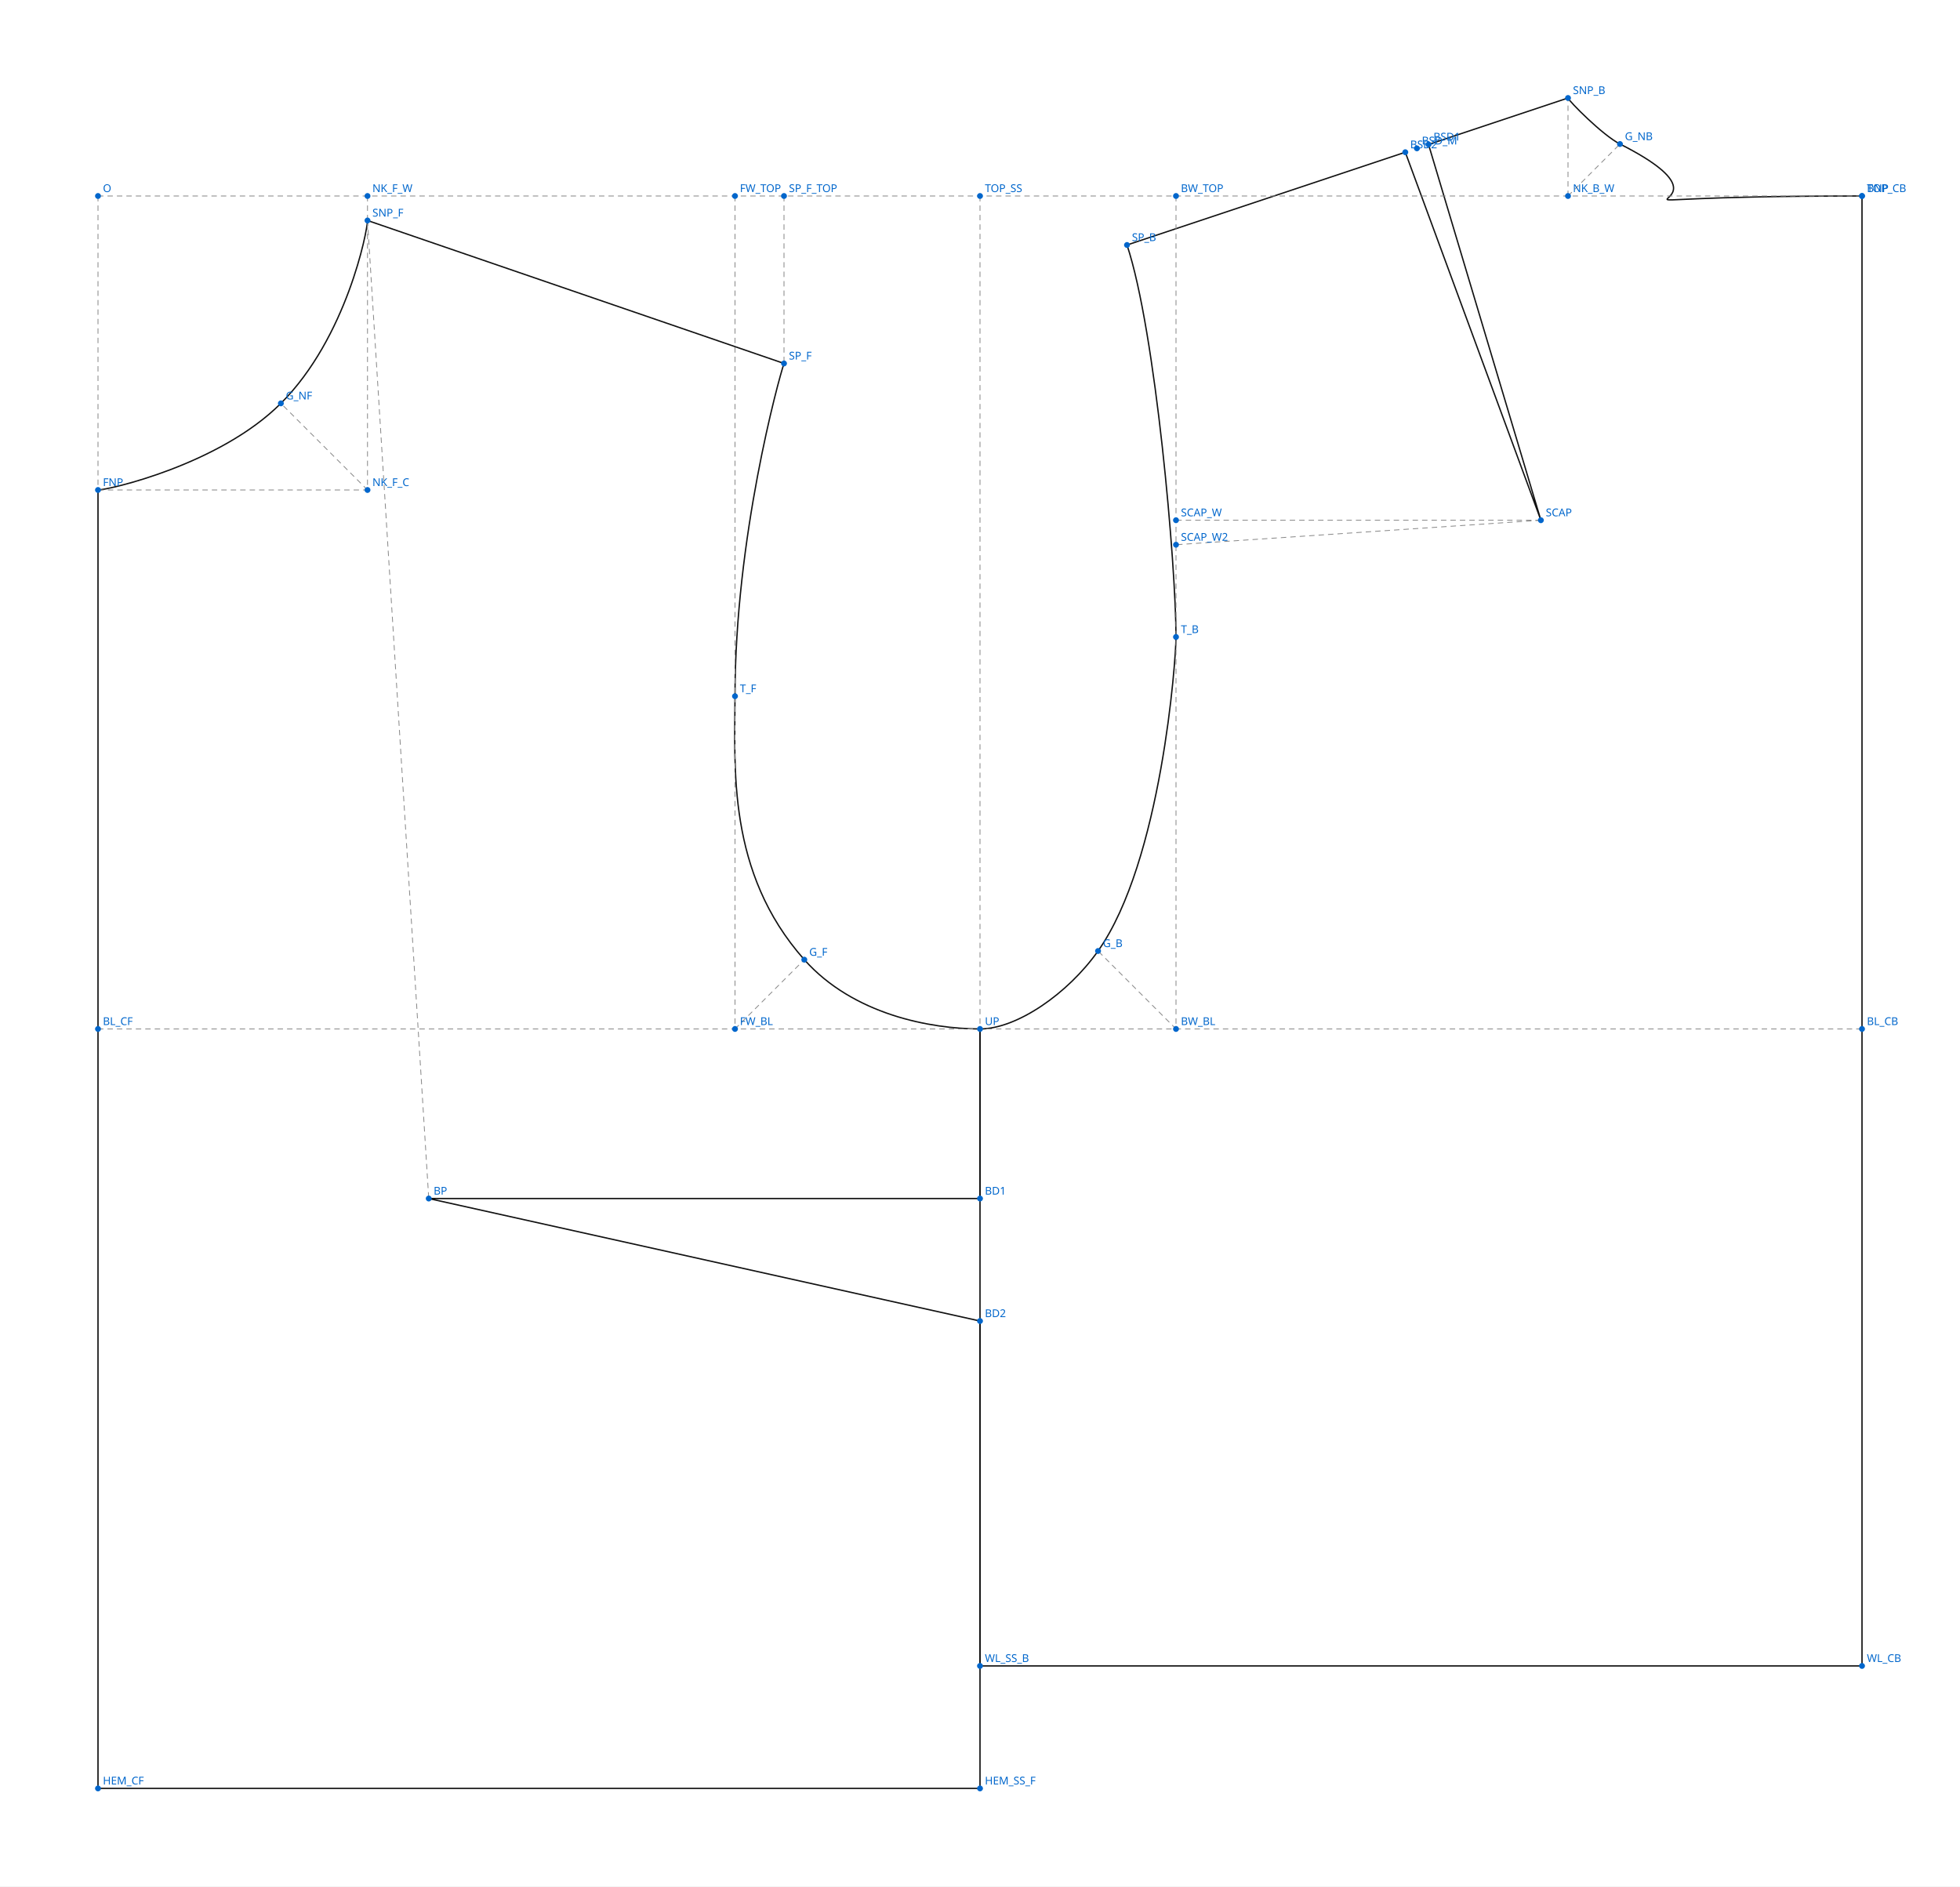
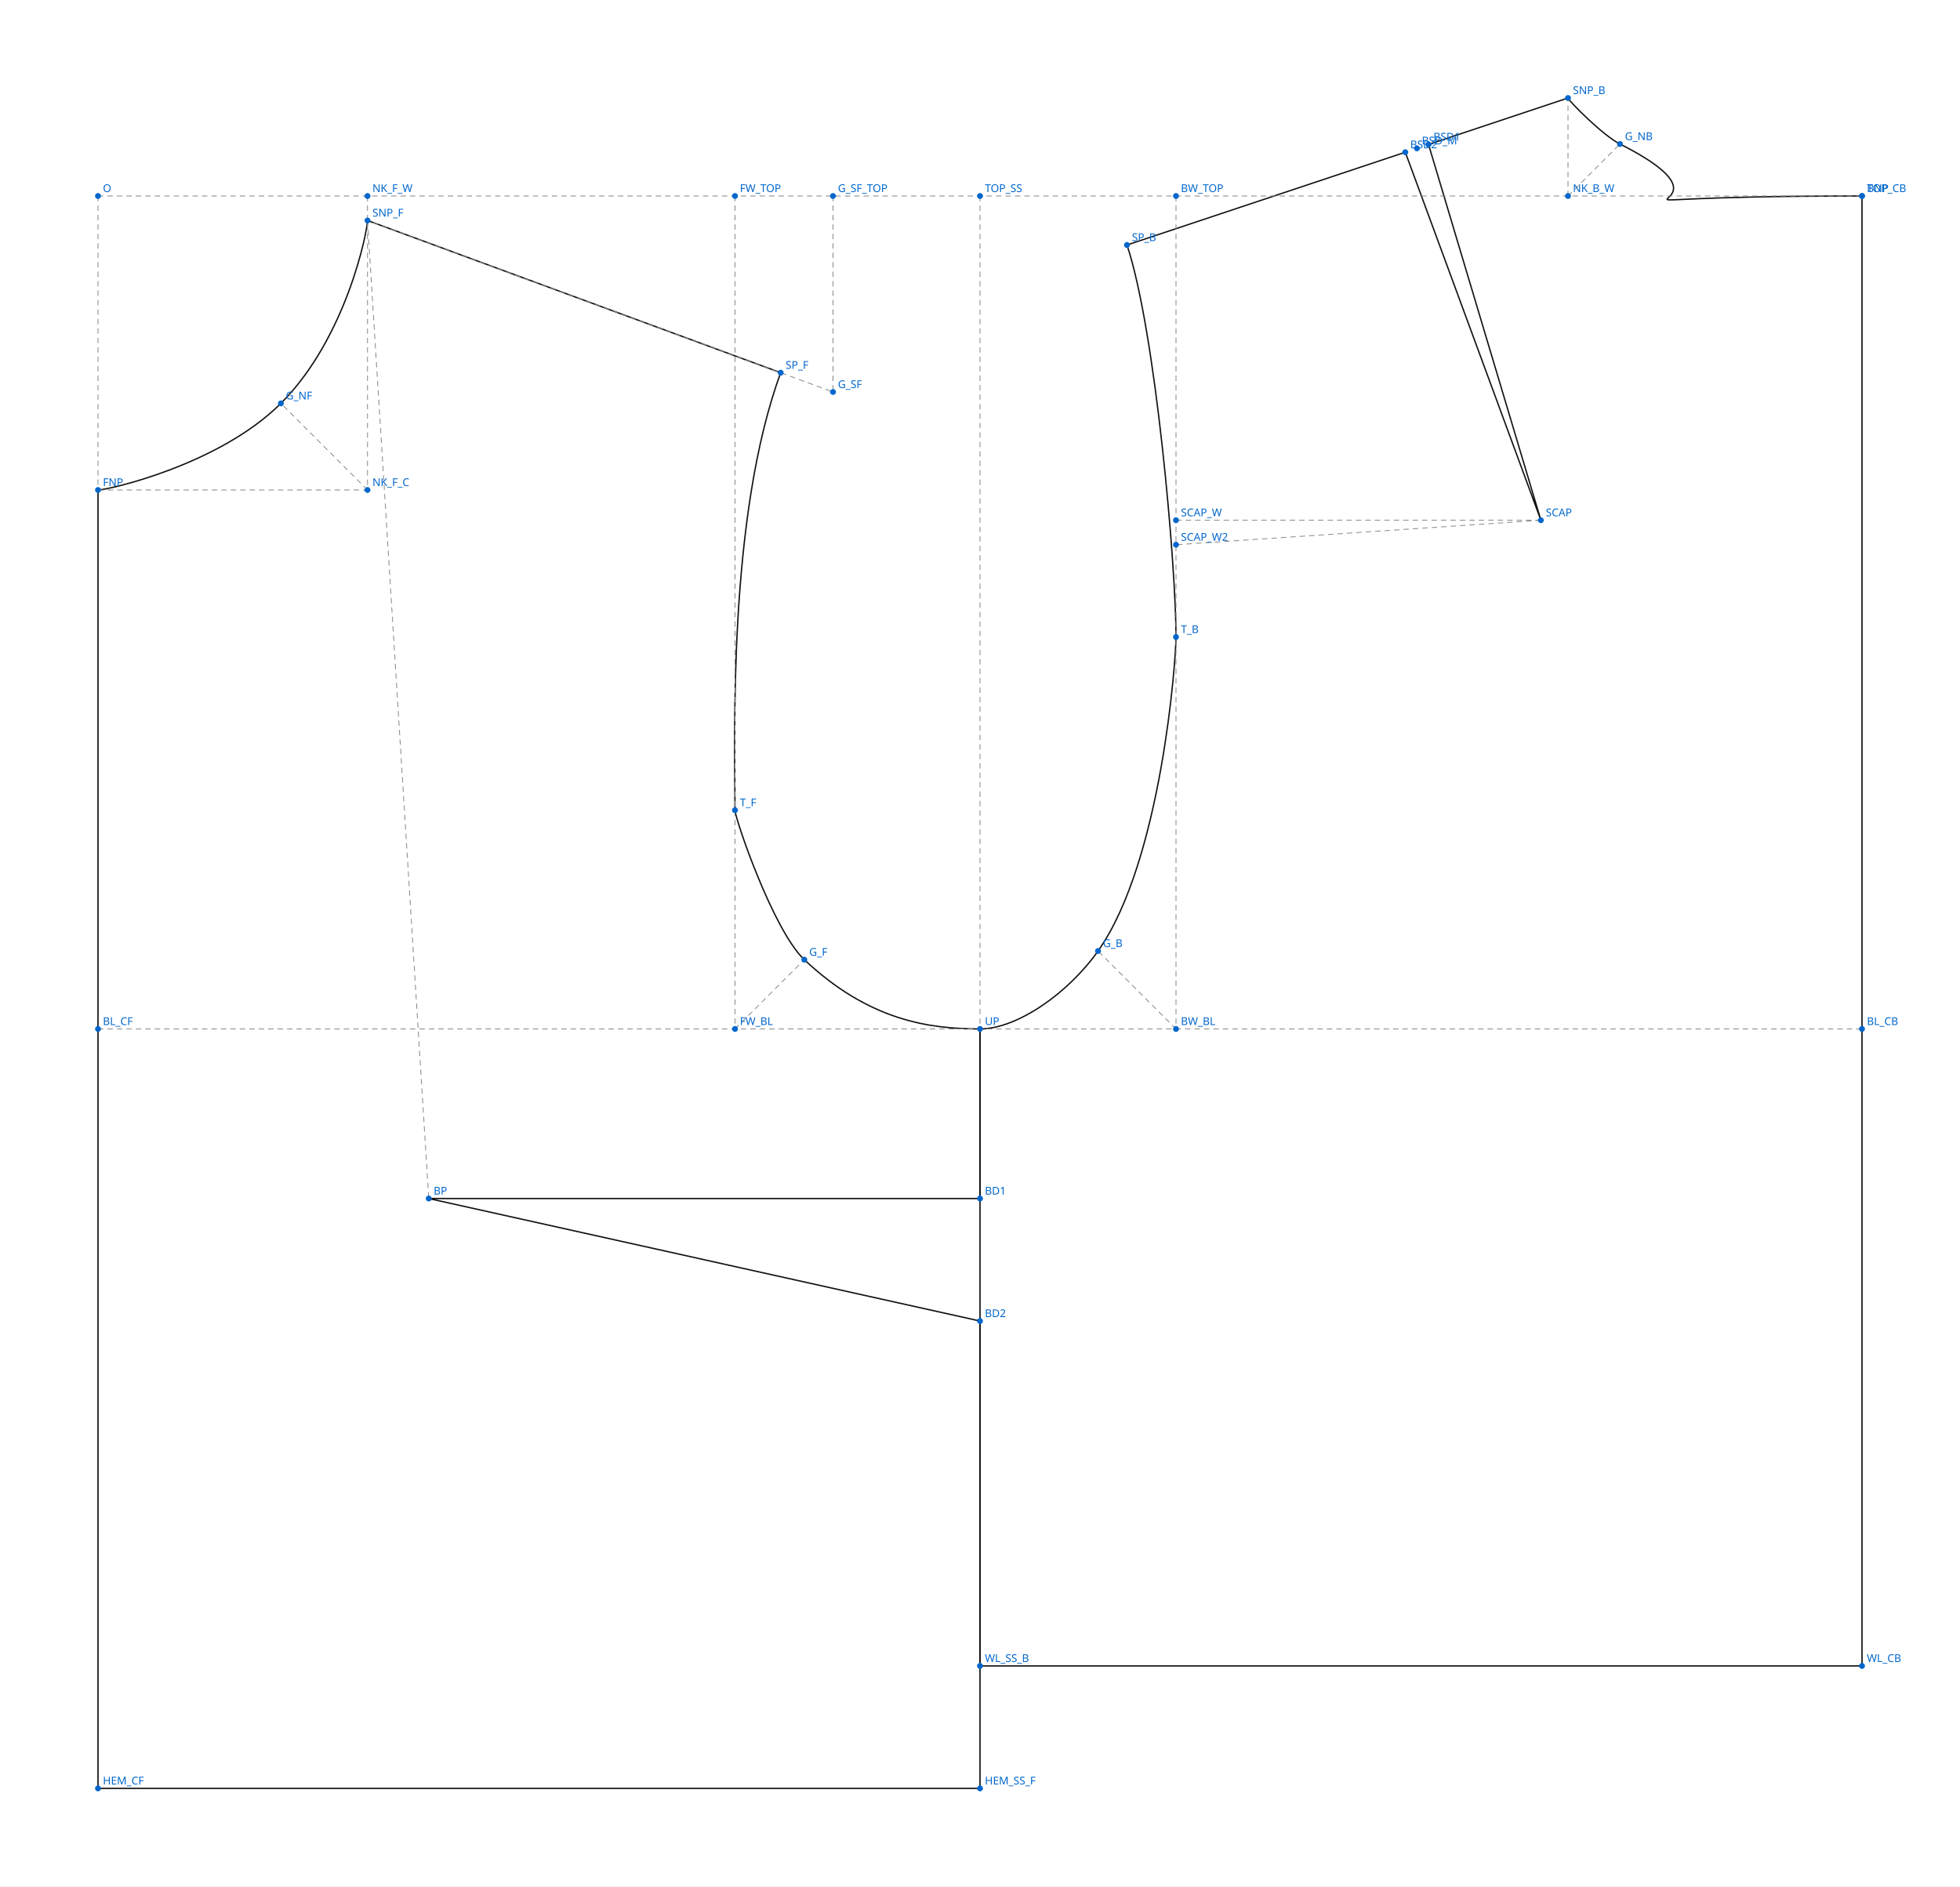
<svg xmlns="http://www.w3.org/2000/svg" width="508mm" height="488.95mm" viewBox="0 0 508 488.95">
  <rect width="100%" height="100%" fill="white" />
  <g id="outline" fill="none" stroke="#111" stroke-width="0.35">
    <path d="M25.4 127L25.4 463.55" />
    <path d="M95.25 57.15C95.25 59.772 89.859 87.49 72.799 104.549C56.852 120.496 28.022 127 25.4 127" />
-     <path d="M95.25 57.15L203.2 94.205" />
-     <path d="M203.2 94.205C201.785 98.328 190.5 139.479 190.5 180.453C190.5 198.811 188.3 226.037 208.461 248.739C221.138 263.015 241.272 266.7 254 266.7" />
+     <path d="M95.25 57.15L202.346 96.606" />
+     <path d="M202.346 96.606C188.551 134.05 190.5 191.76 190.5 210.002C190.5 212.137 200.384 241.122 208.461 248.739C225.198 264.526 240.783 266.7 254 266.7" />
    <path d="M254 266.7L254 310.653" />
    <path d="M254 342.403L254 463.55" />
    <path d="M25.4 463.55L254 463.55" />
    <path d="M482.6 50.8L482.6 431.8" />
    <path d="M406.4 25.4C406.685 26.254 415.374 35.056 419.87 37.33C459.377 57.307 392.135 50.8 482.6 50.8" />
    <path d="M406.4 25.4L370.255 37.448" />
    <path d="M364.231 39.456L292.1 63.5" />
    <path d="M292.1 63.5C299.547 85.841 304.8 146.67 304.8 165.1C304.8 170.971 301.051 223.209 284.594 246.494C276.765 257.573 263.533 266.7 254 266.7" />
    <path d="M254 266.7L254 431.8" />
    <path d="M254 431.8L482.6 431.8" />
  </g>
  <g id="dart" fill="none" stroke="#111" stroke-width="0.35">
    <path d="M254 310.653L111.125 310.653L254 342.403" />
    <path d="M370.255 37.448L399.372 134.839L364.231 39.456" />
  </g>
  <g id="construction" fill="none" stroke="#888" stroke-width="0.21" stroke-dasharray="1.4,1.05">
    <path d="M25.4 50.8L482.6 50.8" />
    <path d="M25.4 266.7L482.6 266.7" />
    <path d="M254 50.8L254 266.7" />
    <path d="M190.5 50.8L190.5 266.7" />
    <path d="M304.8 50.8L304.8 266.7" />
    <path d="M25.4 50.8L25.4 127" />
    <path d="M95.25 50.8L95.25 127L25.4 127" />
    <path d="M95.25 127L72.799 104.549" />
    <path d="M406.4 50.8L406.4 25.4" />
    <path d="M406.4 50.8L419.87 37.33" />
-     <path d="M203.2 50.8L203.2 94.205" />
+     <path d="M215.9 50.8L215.9 101.6L95.25 57.15" />
    <path d="M95.25 57.15L111.125 310.653" />
    <path d="M190.5 266.7L208.461 248.739" />
    <path d="M304.8 266.7L284.594 246.494" />
    <path d="M399.372 134.839L304.8 134.839" />
    <path d="M399.372 134.839L304.8 141.189" />
  </g>
  <g id="points" font-size="2.794" font-family="sans-serif" fill="#06c">
    <circle cx="25.4" cy="50.8" r="0.762" fill="#06c" />
    <text x="26.67" y="49.784">O</text>
    <circle cx="254" cy="50.8" r="0.762" fill="#06c" />
    <text x="255.27" y="49.784">TOP_SS</text>
    <circle cx="482.6" cy="50.8" r="0.762" fill="#06c" />
    <text x="483.87" y="49.784">TOP_CB</text>
    <circle cx="25.4" cy="266.7" r="0.762" fill="#06c" />
    <text x="26.67" y="265.684">BL_CF</text>
    <circle cx="254" cy="266.7" r="0.762" fill="#06c" />
    <text x="255.27" y="265.684">UP</text>
    <circle cx="482.6" cy="266.7" r="0.762" fill="#06c" />
    <text x="483.87" y="265.684">BL_CB</text>
    <circle cx="482.6" cy="431.8" r="0.762" fill="#06c" />
    <text x="483.87" y="430.784">WL_CB</text>
    <circle cx="254" cy="431.8" r="0.762" fill="#06c" />
    <text x="255.27" y="430.784">WL_SS_B</text>
    <circle cx="25.4" cy="463.55" r="0.762" fill="#06c" />
    <text x="26.67" y="462.534">HEM_CF</text>
    <circle cx="254" cy="463.55" r="0.762" fill="#06c" />
    <text x="255.27" y="462.534">HEM_SS_F</text>
    <circle cx="95.25" cy="50.8" r="0.762" fill="#06c" />
    <text x="96.52" y="49.784">NK_F_W</text>
    <circle cx="95.25" cy="57.15" r="0.762" fill="#06c" />
    <text x="96.52" y="56.134">SNP_F</text>
    <circle cx="25.4" cy="127" r="0.762" fill="#06c" />
    <text x="26.67" y="125.984">FNP</text>
    <circle cx="95.25" cy="127" r="0.762" fill="#06c" />
    <text x="96.52" y="125.984">NK_F_C</text>
    <circle cx="72.799" cy="104.549" r="0.762" fill="#06c" />
    <text x="74.069" y="103.533">G_NF</text>
    <circle cx="482.6" cy="50.8" r="0.762" fill="#06c" />
    <text x="483.87" y="49.784">BNP</text>
    <circle cx="406.4" cy="50.8" r="0.762" fill="#06c" />
    <text x="407.67" y="49.784">NK_B_W</text>
    <circle cx="406.4" cy="25.4" r="0.762" fill="#06c" />
    <text x="407.67" y="24.384">SNP_B</text>
    <circle cx="419.87" cy="37.33" r="0.762" fill="#06c" />
    <text x="421.14" y="36.314">G_NB</text>
    <circle cx="292.1" cy="63.5" r="0.762" fill="#06c" />
    <text x="293.37" y="62.484">SP_B</text>
-     <circle cx="203.2" cy="94.205" r="0.762" fill="#06c" />
-     <text x="204.47" y="93.189">SP_F</text>
-     <circle cx="203.2" cy="50.8" r="0.762" fill="#06c" />
-     <text x="204.47" y="49.784">SP_F_TOP</text>
+     <circle cx="215.9" cy="50.8" r="0.762" fill="#06c" />
+     <text x="217.17" y="49.784">G_SF_TOP</text>
+     <circle cx="215.9" cy="101.6" r="0.762" fill="#06c" />
+     <text x="217.17" y="100.584">G_SF</text>
+     <circle cx="202.346" cy="96.606" r="0.762" fill="#06c" />
+     <text x="203.616" y="95.59">SP_F</text>
    <circle cx="370.255" cy="37.448" r="0.762" fill="#06c" />
    <text x="371.525" y="36.432">BSD1</text>
    <circle cx="364.231" cy="39.456" r="0.762" fill="#06c" />
    <text x="365.501" y="38.44">BSD2</text>
    <circle cx="367.243" cy="38.452" r="0.762" fill="#06c" />
    <text x="368.513" y="37.436">BSD_M</text>
    <circle cx="399.372" cy="134.839" r="0.762" fill="#06c" />
    <text x="400.642" y="133.823">SCAP</text>
    <circle cx="190.5" cy="50.8" r="0.762" fill="#06c" />
    <text x="191.77" y="49.784">FW_TOP</text>
    <circle cx="190.5" cy="266.7" r="0.762" fill="#06c" />
    <text x="191.77" y="265.684">FW_BL</text>
    <circle cx="304.8" cy="50.8" r="0.762" fill="#06c" />
    <text x="306.07" y="49.784">BW_TOP</text>
    <circle cx="304.8" cy="266.7" r="0.762" fill="#06c" />
    <text x="306.07" y="265.684">BW_BL</text>
    <circle cx="304.8" cy="134.839" r="0.762" fill="#06c" />
    <text x="306.07" y="133.823">SCAP_W</text>
    <circle cx="304.8" cy="141.189" r="0.762" fill="#06c" />
    <text x="306.07" y="140.173">SCAP_W2</text>
-     <circle cx="190.5" cy="180.453" r="0.762" fill="#06c" />
-     <text x="191.77" y="179.437">T_F</text>
+     <circle cx="190.5" cy="210.002" r="0.762" fill="#06c" />
+     <text x="191.77" y="208.986">T_F</text>
    <circle cx="208.461" cy="248.739" r="0.762" fill="#06c" />
    <text x="209.731" y="247.723">G_F</text>
    <circle cx="304.8" cy="165.1" r="0.762" fill="#06c" />
    <text x="306.07" y="164.084">T_B</text>
    <circle cx="284.594" cy="246.494" r="0.762" fill="#06c" />
    <text x="285.864" y="245.478">G_B</text>
    <circle cx="111.125" cy="310.653" r="0.762" fill="#06c" />
    <text x="112.395" y="309.637">BP</text>
    <circle cx="254" cy="310.653" r="0.762" fill="#06c" />
    <text x="255.27" y="309.637">BD1</text>
    <circle cx="254" cy="342.403" r="0.762" fill="#06c" />
    <text x="255.27" y="341.387">BD2</text>
  </g>
</svg>
